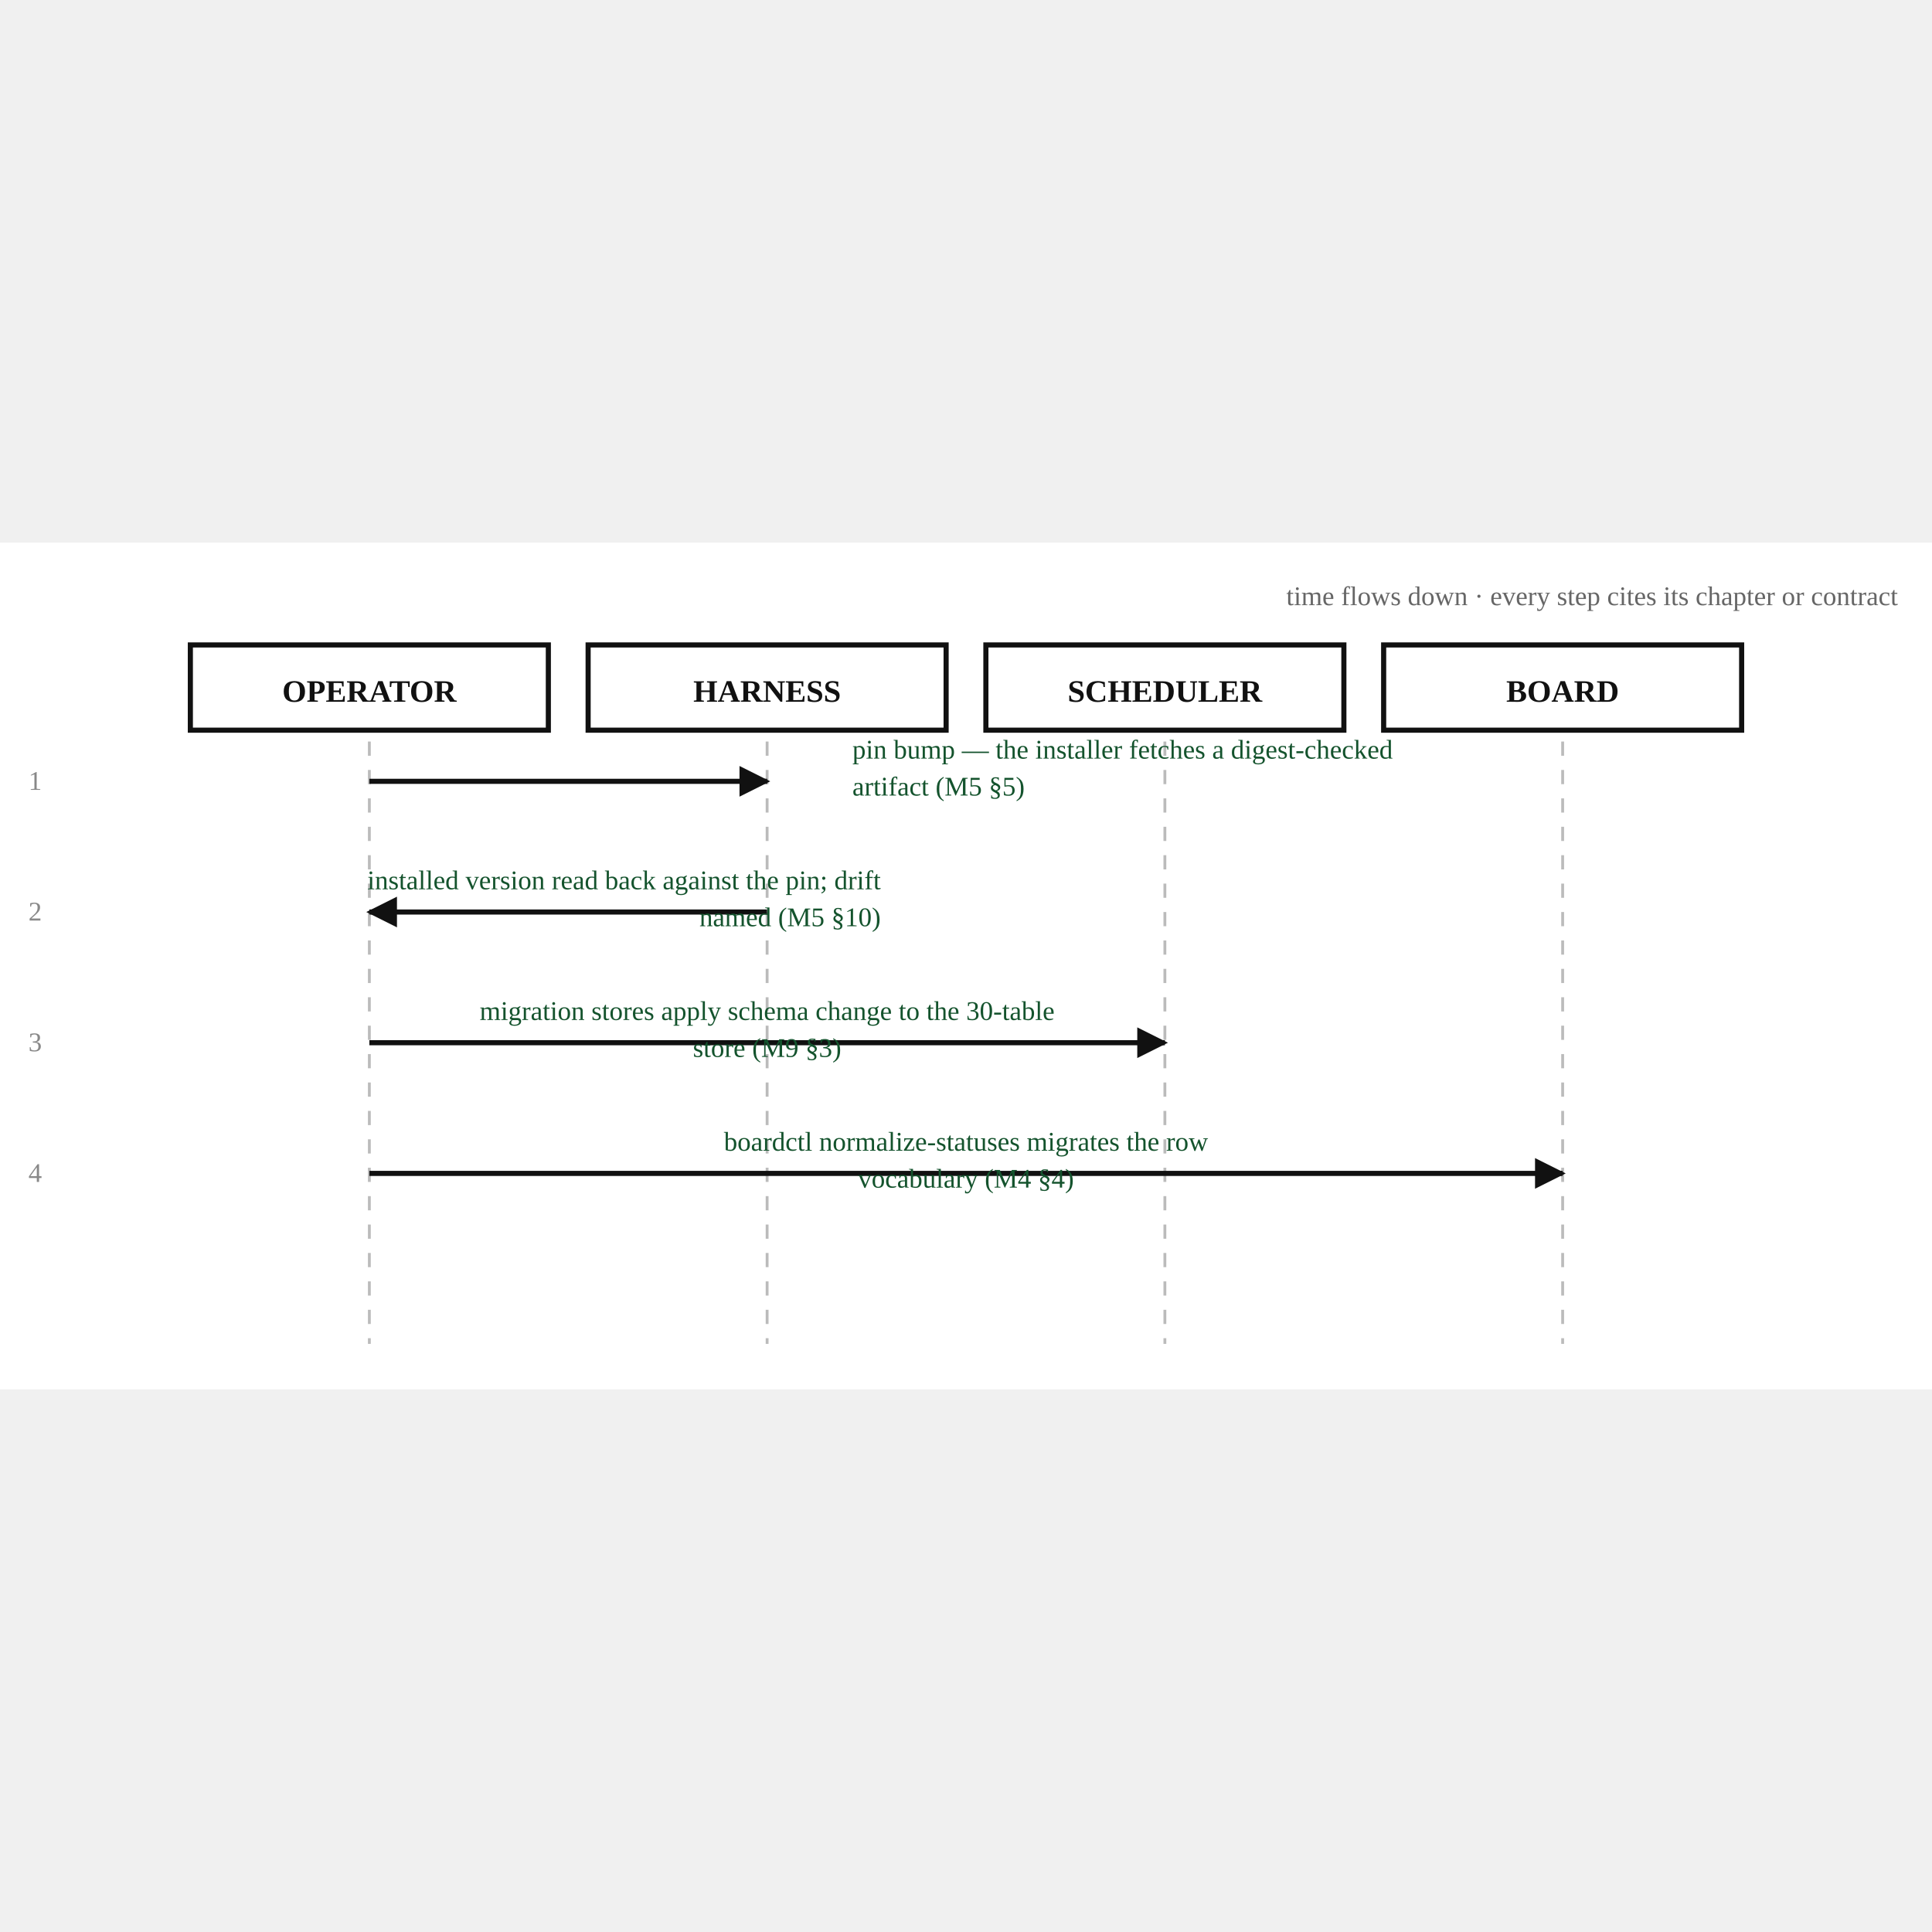
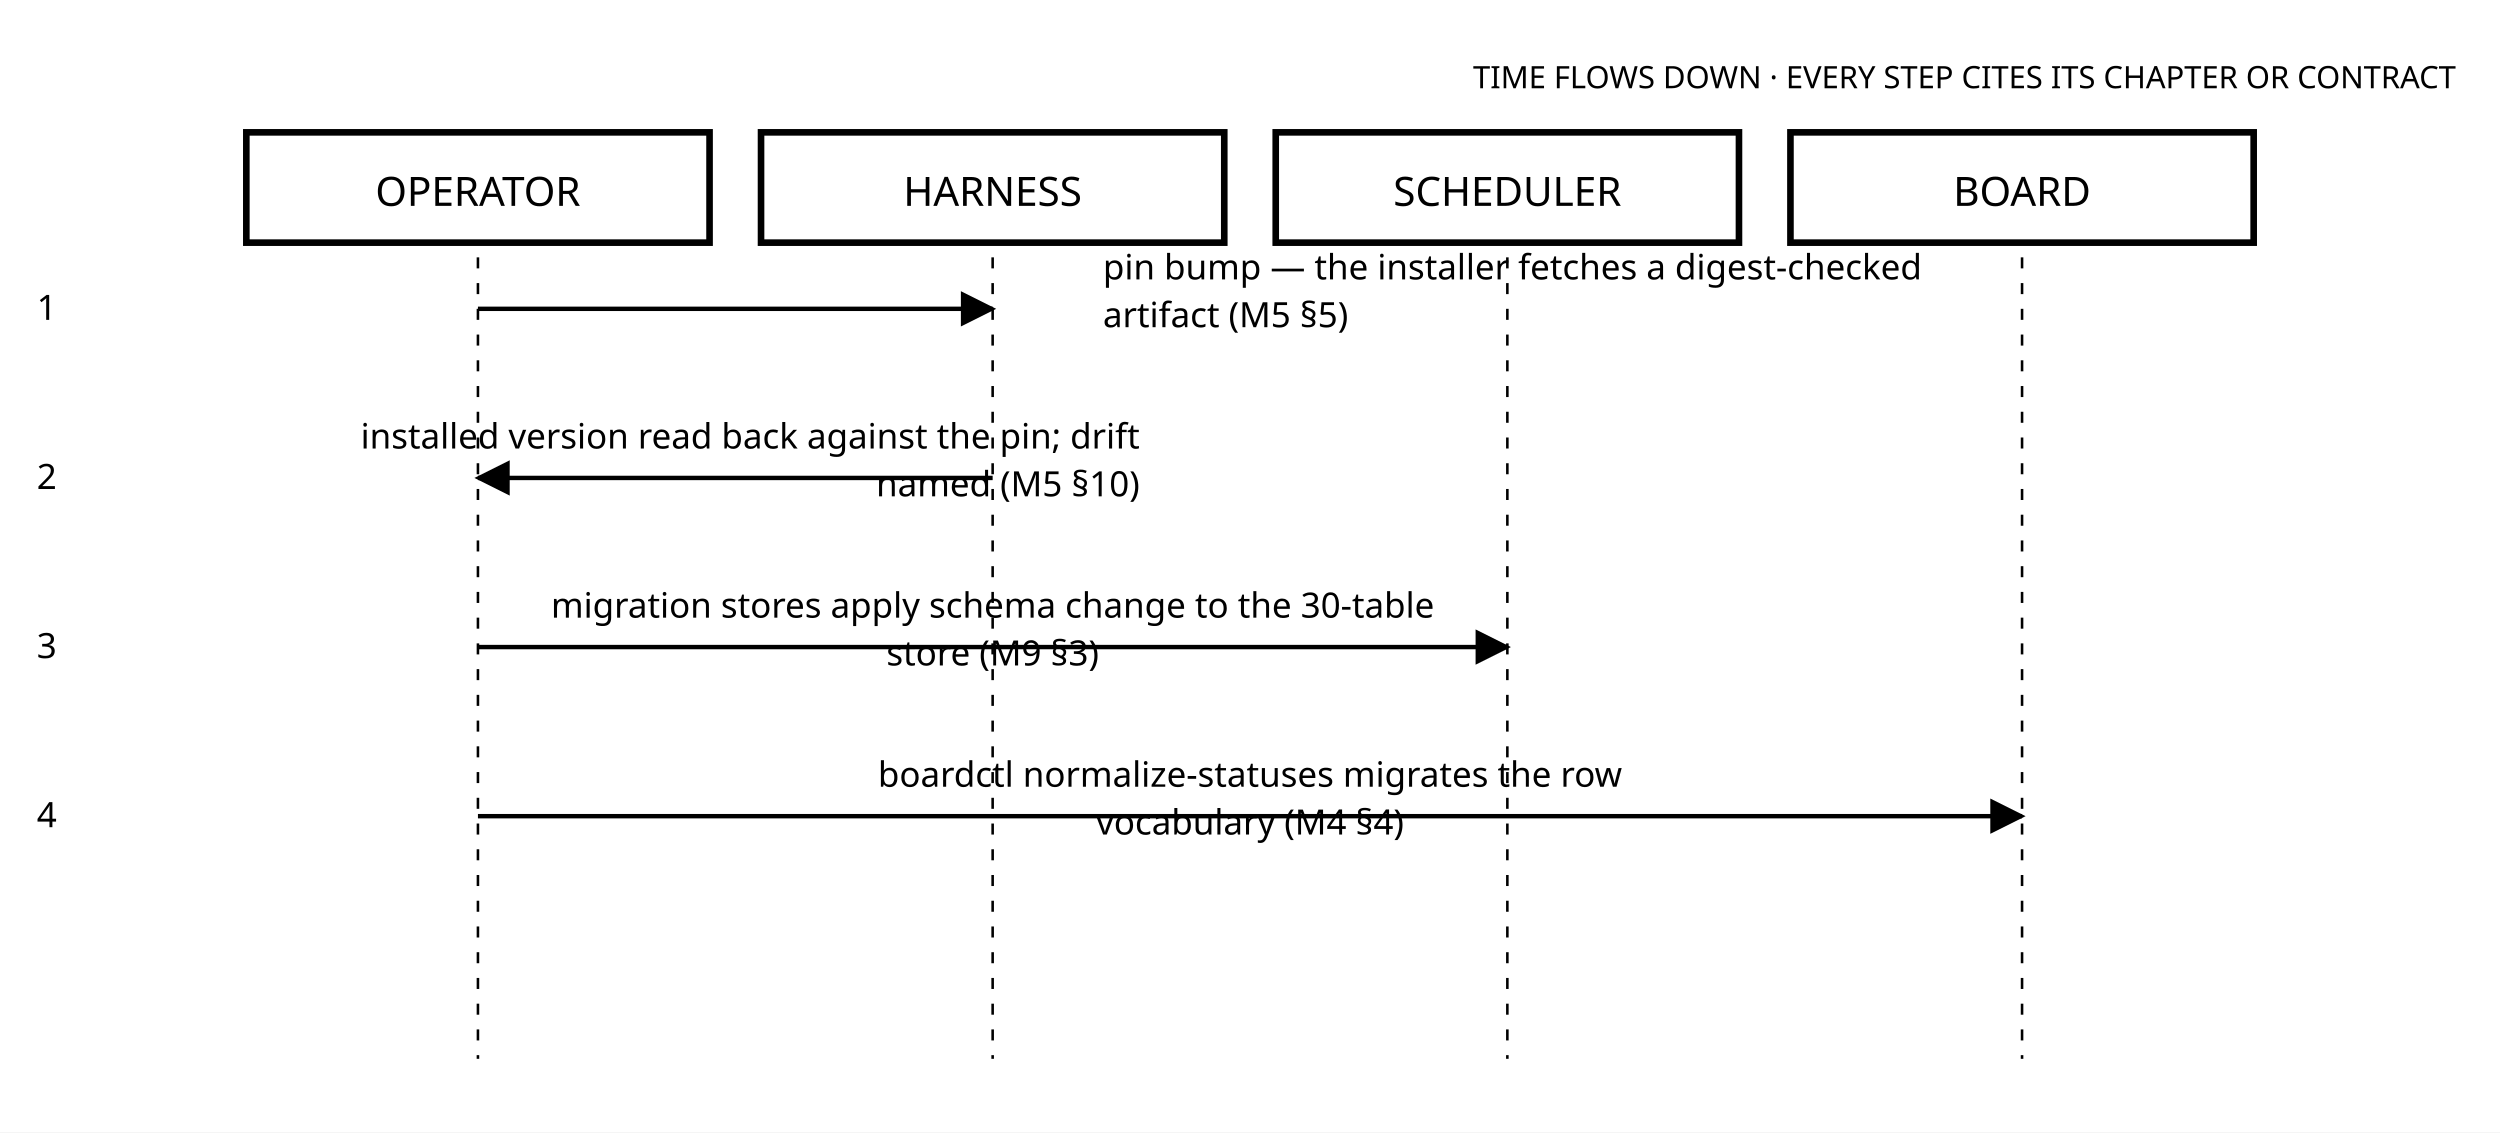
- <svg xmlns="http://www.w3.org/2000/svg" width="170.0mm" height="170.0mm" viewBox="0 0 680 298.0" preserveAspectRatio="xMidYMid meet">
-   <rect width="680" height="298.0" fill="#ffffff" />
+ <svg xmlns="http://www.w3.org/2000/svg" width="170.0mm" height="77.0mm" viewBox="0 0 680 308.0" preserveAspectRatio="xMidYMid meet">
+   <rect width="680" height="308.0" fill="#ffffff" />
  <defs>
-     <marker id="ar" viewBox="0 0 10 10" refX="9" refY="5" markerWidth="6" markerHeight="6" orient="auto">
-       <path d="M0,0 L10,5 L0,10 z" fill="#111111" />
+     <marker id="ar" viewBox="0 0 10 10" refX="9" refY="5" markerWidth="8" markerHeight="8" orient="auto">
+       <path d="M0,0 L10,5 L0,10 z" fill="#000000" />
    </marker>
  </defs>
-   <text x="668.0" y="22.0" font-size="9.50" font-weight="400" fill="#666666" text-anchor="end">time flows down · every step cites its chapter or contract</text>
-   <rect x="67.0" y="36.0" width="126.0" height="30.0" fill="#ffffff" stroke="#111111" stroke-width="1.8" />
-   <text x="130.0" y="56.0" font-size="11.00" font-weight="700" fill="#111111" text-anchor="middle">OPERATOR</text>
-   <line x1="130" y1="70" x2="130" y2="282" stroke="#bbbbbb" stroke-width="1" stroke-dasharray="5 5" />
-   <rect x="207.0" y="36.0" width="126.0" height="30.0" fill="#ffffff" stroke="#111111" stroke-width="1.8" />
-   <text x="270.0" y="56.0" font-size="11.00" font-weight="700" fill="#111111" text-anchor="middle">HARNESS</text>
-   <line x1="270" y1="70" x2="270" y2="282" stroke="#bbbbbb" stroke-width="1" stroke-dasharray="5 5" />
-   <rect x="347.0" y="36.0" width="126.0" height="30.0" fill="#ffffff" stroke="#111111" stroke-width="1.8" />
-   <text x="410.0" y="56.0" font-size="11.00" font-weight="700" fill="#111111" text-anchor="middle">SCHEDULER</text>
-   <line x1="410" y1="70" x2="410" y2="282" stroke="#bbbbbb" stroke-width="1" stroke-dasharray="5 5" />
-   <rect x="487.0" y="36.0" width="126.0" height="30.0" fill="#ffffff" stroke="#111111" stroke-width="1.8" />
-   <text x="550.0" y="56.0" font-size="11.00" font-weight="700" fill="#111111" text-anchor="middle">BOARD</text>
-   <line x1="550" y1="70" x2="550" y2="282" stroke="#bbbbbb" stroke-width="1" stroke-dasharray="5 5" />
-   <text x="10.0" y="87.0" font-size="9.50" font-weight="400" fill="#888888" text-anchor="start">1</text>
-   <line x1="130.0" y1="84.0" x2="270.0" y2="84.0" stroke="#111111" stroke-width="1.8" marker-end="url(#ar)" />
-   <text x="300.0" y="76.0" font-size="9.50" font-weight="400" fill="#14532d" text-anchor="start">pin bump — the installer fetches a digest-checked</text>
-   <text x="300.0" y="89.0" font-size="9.50" font-weight="400" fill="#14532d" text-anchor="start">artifact (M5 §5)</text>
-   <text x="10.0" y="133.0" font-size="9.50" font-weight="400" fill="#888888" text-anchor="start">2</text>
-   <line x1="270.0" y1="130.0" x2="130.0" y2="130.0" stroke="#111111" stroke-width="1.8" marker-end="url(#ar)" />
-   <text x="310.0" y="122.0" font-size="9.50" font-weight="400" fill="#14532d" text-anchor="end">installed version read back against the pin; drift</text>
-   <text x="310.0" y="135.0" font-size="9.50" font-weight="400" fill="#14532d" text-anchor="end">named (M5 §10)</text>
-   <text x="10.0" y="179.0" font-size="9.50" font-weight="400" fill="#888888" text-anchor="start">3</text>
-   <line x1="130.0" y1="176.0" x2="410.0" y2="176.0" stroke="#111111" stroke-width="1.8" marker-end="url(#ar)" />
-   <text x="270.0" y="168.0" font-size="9.50" font-weight="400" fill="#14532d" text-anchor="middle">migration stores apply schema change to the 30-table</text>
-   <text x="270.0" y="181.0" font-size="9.50" font-weight="400" fill="#14532d" text-anchor="middle">store (M9 §3)</text>
-   <text x="10.0" y="225.0" font-size="9.50" font-weight="400" fill="#888888" text-anchor="start">4</text>
-   <line x1="130.0" y1="222.0" x2="550.0" y2="222.0" stroke="#111111" stroke-width="1.8" marker-end="url(#ar)" />
-   <text x="340.0" y="214.0" font-size="9.50" font-weight="400" fill="#14532d" text-anchor="middle">boardctl normalize-statuses migrates the row</text>
-   <text x="340.0" y="227.0" font-size="9.50" font-weight="400" fill="#14532d" text-anchor="middle">vocabulary (M4 §4)</text>
+   <g font-family="Routed Gothic Narrow, Routed Gothic, sans-serif">
+     <text x="668.0" y="24.0" font-size="8.40" fill="#000000" text-anchor="end">TIME FLOWS DOWN · EVERY STEP CITES ITS CHAPTER OR CONTRACT</text>
+     <rect x="67.0" y="36.0" width="126.0" height="30.0" fill="#ffffff" stroke="#000000" stroke-width="1.8" />
+     <text x="130.0" y="56.0" font-size="11.00" fill="#000000" text-anchor="middle">OPERATOR</text>
+     <polyline points="130.0,70.0 130.0,288.0" fill="none" stroke="#000000" stroke-width="0.7" stroke-dasharray="3 4" />
+     <rect x="207.0" y="36.0" width="126.0" height="30.0" fill="#ffffff" stroke="#000000" stroke-width="1.8" />
+     <text x="270.0" y="56.0" font-size="11.00" fill="#000000" text-anchor="middle">HARNESS</text>
+     <polyline points="270.0,70.0 270.0,288.0" fill="none" stroke="#000000" stroke-width="0.7" stroke-dasharray="3 4" />
+     <rect x="347.0" y="36.0" width="126.0" height="30.0" fill="#ffffff" stroke="#000000" stroke-width="1.8" />
+     <text x="410.0" y="56.0" font-size="11.00" fill="#000000" text-anchor="middle">SCHEDULER</text>
+     <polyline points="410.0,70.0 410.0,288.0" fill="none" stroke="#000000" stroke-width="0.7" stroke-dasharray="3 4" />
+     <rect x="487.0" y="36.0" width="126.0" height="30.0" fill="#ffffff" stroke="#000000" stroke-width="1.8" />
+     <text x="550.0" y="56.0" font-size="11.00" fill="#000000" text-anchor="middle">BOARD</text>
+     <polyline points="550.0,70.0 550.0,288.0" fill="none" stroke="#000000" stroke-width="0.7" stroke-dasharray="3 4" />
+     <text x="10.0" y="87.0" font-size="9.50" fill="#000000" text-anchor="start">1</text>
+     <polyline points="130.0,84.0 270.0,84.0" fill="none" stroke="#000000" stroke-width="1.2" marker-end="url(#ar)" />
+     <text x="300.0" y="76.0" font-size="9.50" fill="#000000" text-anchor="start">pin bump — the installer fetches a digest-checked</text>
+     <text x="300.0" y="89.0" font-size="9.50" fill="#000000" text-anchor="start">artifact (M5 §5)</text>
+     <text x="10.0" y="133.0" font-size="9.50" fill="#000000" text-anchor="start">2</text>
+     <polyline points="270.0,130.0 130.0,130.0" fill="none" stroke="#000000" stroke-width="1.2" marker-end="url(#ar)" />
+     <text x="310.0" y="122.0" font-size="9.50" fill="#000000" text-anchor="end">installed version read back against the pin; drift</text>
+     <text x="310.0" y="135.0" font-size="9.50" fill="#000000" text-anchor="end">named (M5 §10)</text>
+     <text x="10.0" y="179.0" font-size="9.50" fill="#000000" text-anchor="start">3</text>
+     <polyline points="130.0,176.0 410.0,176.0" fill="none" stroke="#000000" stroke-width="1.2" marker-end="url(#ar)" />
+     <text x="270.0" y="168.0" font-size="9.50" fill="#000000" text-anchor="middle">migration stores apply schema change to the 30-table</text>
+     <text x="270.0" y="181.0" font-size="9.50" fill="#000000" text-anchor="middle">store (M9 §3)</text>
+     <text x="10.0" y="225.0" font-size="9.50" fill="#000000" text-anchor="start">4</text>
+     <polyline points="130.0,222.0 550.0,222.0" fill="none" stroke="#000000" stroke-width="1.2" marker-end="url(#ar)" />
+     <text x="340.0" y="214.0" font-size="9.50" fill="#000000" text-anchor="middle">boardctl normalize-statuses migrates the row</text>
+     <text x="340.0" y="227.0" font-size="9.50" fill="#000000" text-anchor="middle">vocabulary (M4 §4)</text>
+   </g>
</svg>
